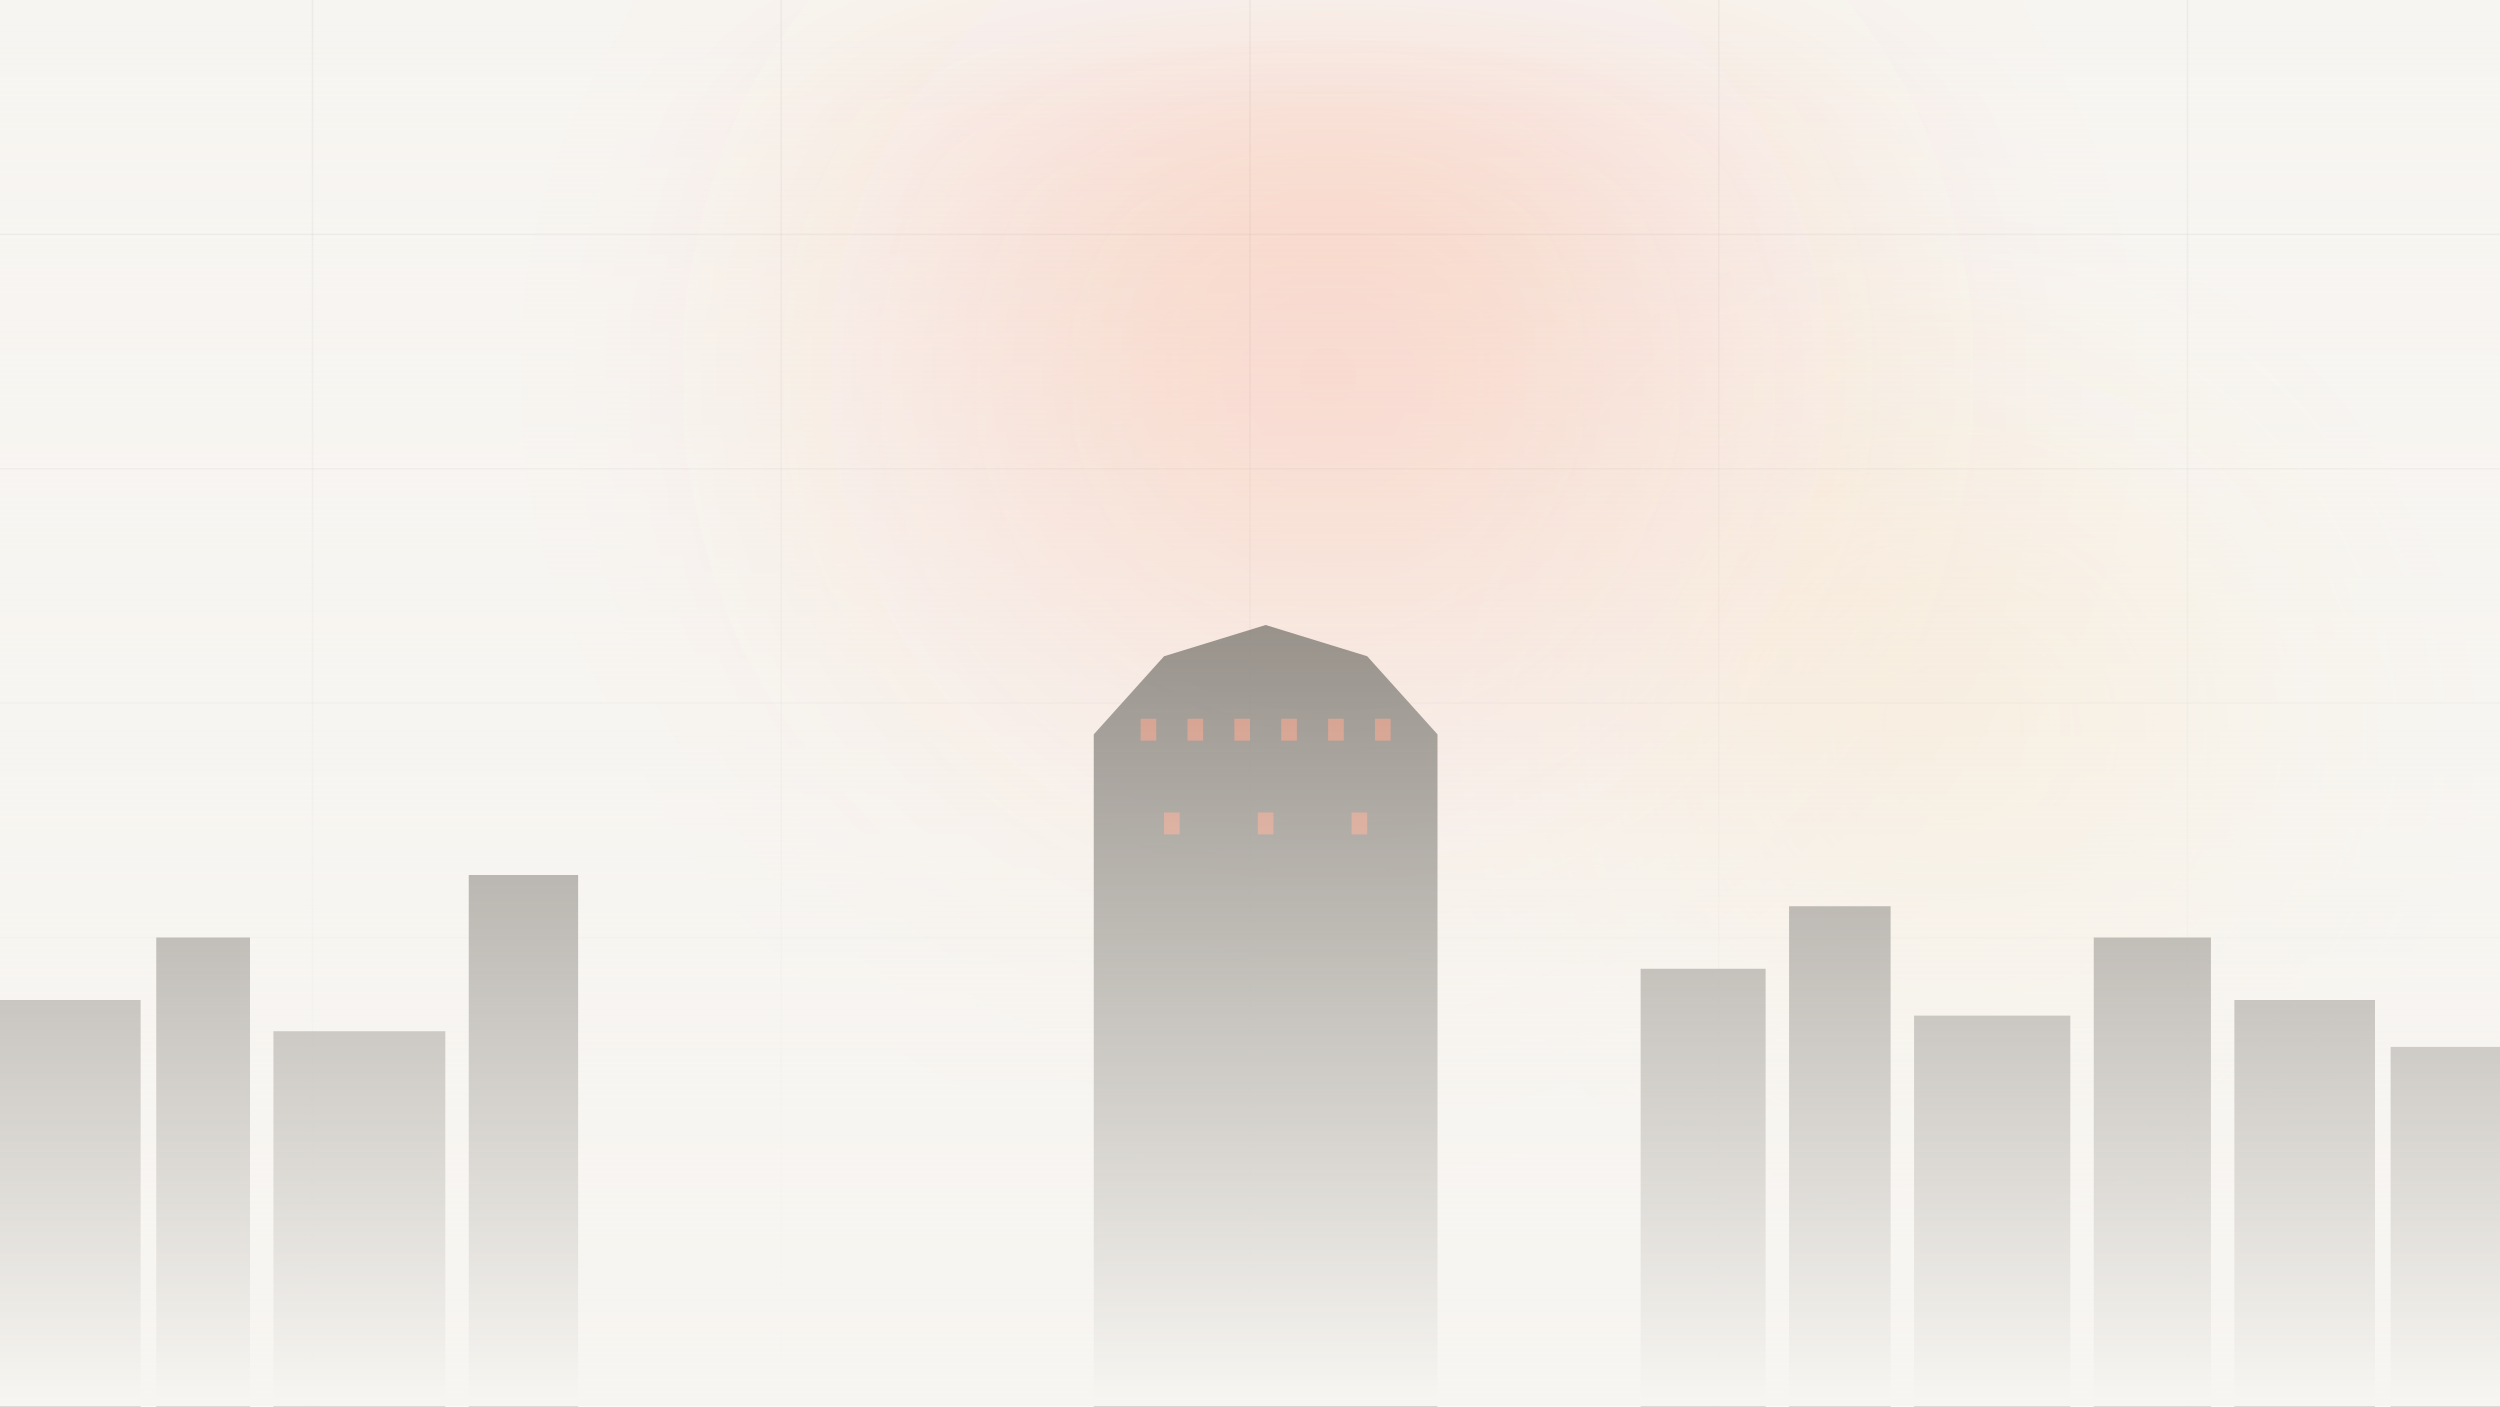
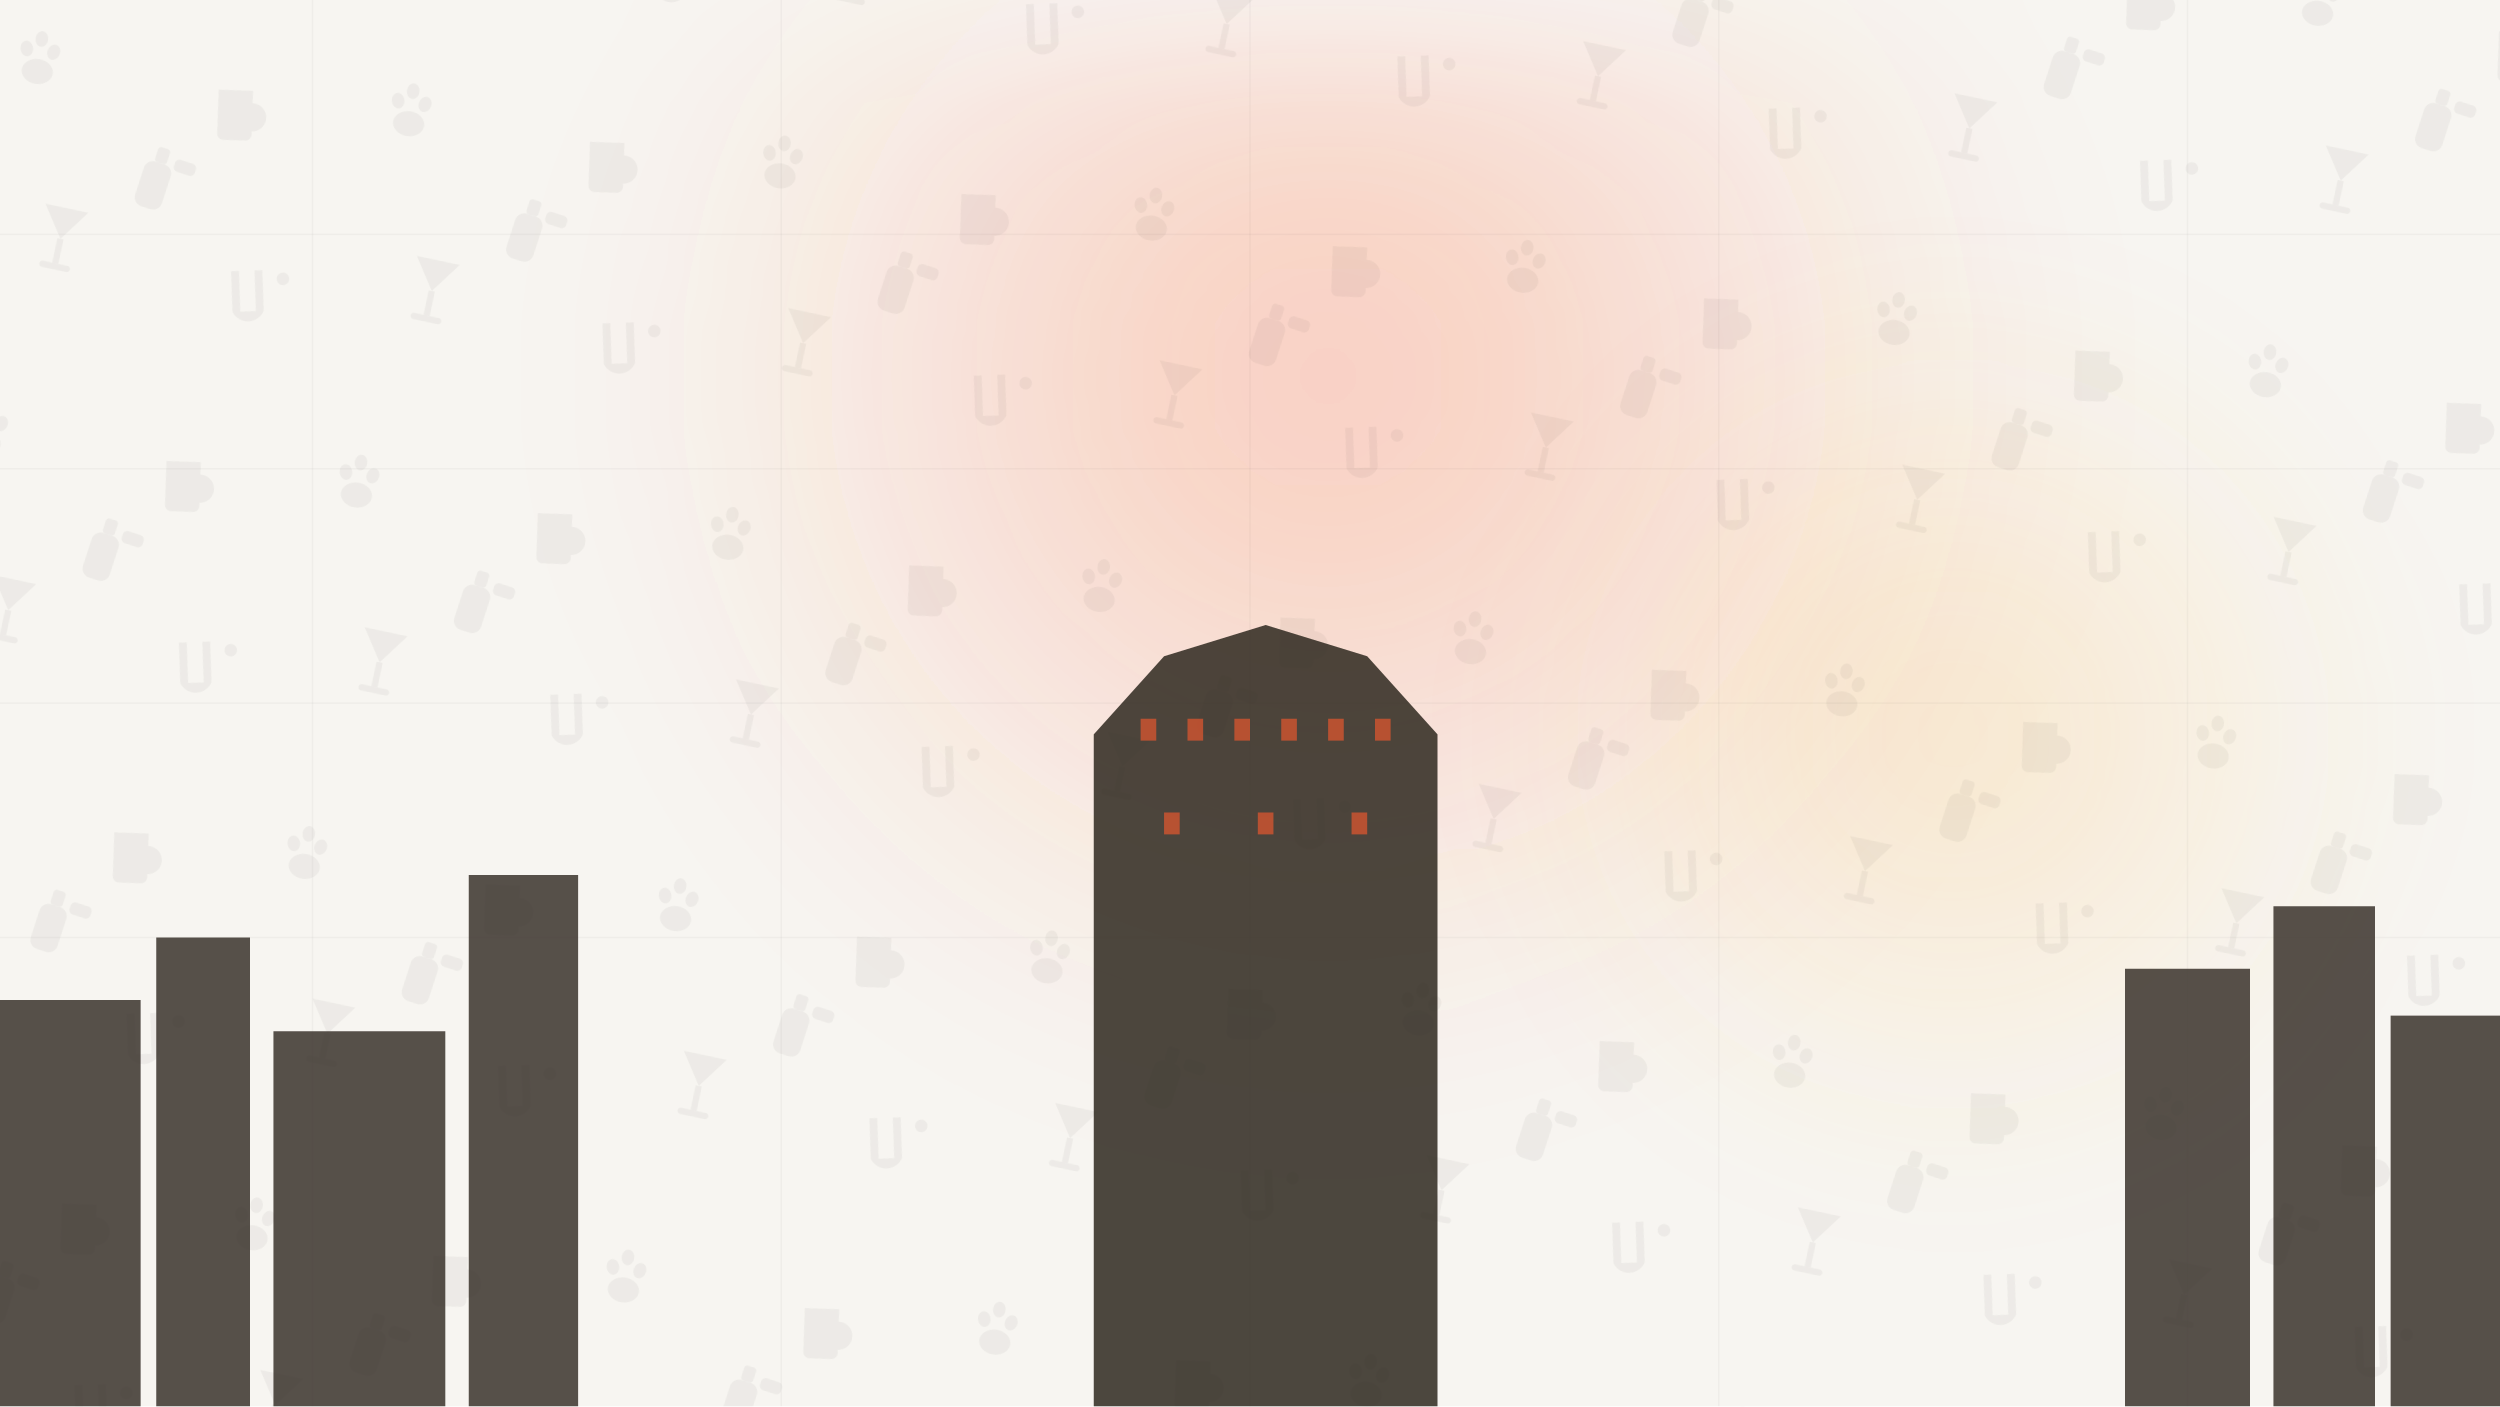
- <svg xmlns="http://www.w3.org/2000/svg" viewBox="0 0 1600 900" role="img" aria-label="Abstract light gradient with a minimal Saigon skyline silhouette">
+ <svg xmlns="http://www.w3.org/2000/svg" viewBox="0 0 1600 900" role="img" aria-label="Light gradient hero art with a Doberman mascot in a red and white jersey and a scattered party-icon pattern">
  <defs>
    <radialGradient id="glow1" cx="0.5" cy="0.5" r="0.5">
      <stop offset="0%" stop-color="#ff5a2c" stop-opacity="0.28" />
      <stop offset="100%" stop-color="#ff5a2c" stop-opacity="0" />
    </radialGradient>
    <radialGradient id="glow2" cx="0.5" cy="0.5" r="0.5">
      <stop offset="0%" stop-color="#ffb648" stop-opacity="0.22" />
      <stop offset="100%" stop-color="#ffb648" stop-opacity="0" />
    </radialGradient>
    <linearGradient id="fade" x1="0" y1="0" x2="0" y2="1">
      <stop offset="0%" stop-color="#f7f5f1" stop-opacity="0" />
      <stop offset="100%" stop-color="#f7f5f1" stop-opacity="1" />
    </linearGradient>
    <filter id="blur1">
      <feGaussianBlur stdDeviation="70" />
    </filter>
    <filter id="blur2">
      <feGaussianBlur stdDeviation="50" />
    </filter>
+     <pattern id="litter" width="240" height="240" patternUnits="userSpaceOnUse" patternTransform="rotate(8)">
+       <g fill="#241f19">
+         <g transform="translate(30,26)">
+           <ellipse cx="0" cy="16" rx="10" ry="8" />
+           <ellipse cx="-9" cy="0" rx="4" ry="5" transform="rotate(-15)" />
+           <ellipse cx="0" cy="-5" rx="4" ry="5" />
+           <ellipse cx="9" cy="0" rx="4" ry="5" transform="rotate(15)" />
+         </g>
+         <g transform="translate(160,50) rotate(-6)">
+           <path d="M -12 -14 H 10 V 14 a4 4 0 0 1 -4 4 H -8 a4 4 0 0 1 -4 -4 Z" />
+           <path d="M 10 -6 a9 9 0 0 1 0 18 h -3 v -18 Z" />
+         </g>
+         <g transform="translate(60,140) rotate(4)">
+           <path d="M -14 -14 H 14 L 0 6 Z" />
+           <rect x="-2" y="6" width="4" height="16" />
+           <rect x="-10" y="22" width="20" height="4" rx="2" />
+         </g>
+         <g transform="translate(180,170) rotate(-10)">
+           <path d="M -6 -20 h 5 v 26 h 10 v -26 h 5 v 26 a 11 11 0 0 1 -20 0 Z" />
+           <path d="M 9 -4 L 24 -12" />
+           <circle cx="27" cy="-14" r="4" />
+         </g>
+         <g transform="translate(115,95) rotate(10)">
+           <rect x="-9" y="-6" width="18" height="30" rx="6" />
+           <rect x="-4" y="-16" width="8" height="10" rx="2" />
+           <rect x="9" y="-12" width="14" height="8" rx="3" />
+         </g>
+       </g>
+     </pattern>
  </defs>
  <rect width="1600" height="900" fill="#f7f5f1" />
  <circle cx="850" cy="240" r="440" fill="url(#glow1)" filter="url(#blur1)" />
  <circle cx="1250" cy="470" r="280" fill="url(#glow2)" filter="url(#blur2)" />
-   <g stroke="#000000" stroke-opacity="0.04" stroke-width="1">
+   <rect width="1600" height="900" fill="url(#litter)" opacity="0.05" />
+   <g stroke="#000000" stroke-opacity="0.035" stroke-width="1">
    <line x1="0" y1="150" x2="1600" y2="150" />
    <line x1="0" y1="300" x2="1600" y2="300" />
    <line x1="0" y1="450" x2="1600" y2="450" />
    <line x1="0" y1="600" x2="1600" y2="600" />
    <line x1="200" y1="0" x2="200" y2="900" />
    <line x1="500" y1="0" x2="500" y2="900" />
    <line x1="800" y1="0" x2="800" y2="900" />
    <line x1="1100" y1="0" x2="1100" y2="900" />
    <line x1="1400" y1="0" x2="1400" y2="900" />
  </g>
  <g fill="#3a332c" opacity="0.85">
    <rect x="0" y="640" width="90" height="260" />
    <rect x="100" y="600" width="60" height="300" />
    <rect x="175" y="660" width="110" height="240" />
    <rect x="300" y="560" width="70" height="340" />
    <polygon points="700,900 700,470 745,420 810,400 875,420 920,470 920,900" fill="#2e281f" />
-     <rect x="1050" y="620" width="80" height="280" />
-     <rect x="1145" y="580" width="65" height="320" />
-     <rect x="1225" y="650" width="100" height="250" />
-     <rect x="1340" y="600" width="75" height="300" />
-     <rect x="1430" y="640" width="90" height="260" />
-     <rect x="1530" y="670" width="70" height="230" />
+     <rect x="1360" y="620" width="80" height="280" />
+     <rect x="1455" y="580" width="65" height="320" />
+     <rect x="1530" y="650" width="70" height="250" />
  </g>
  <g fill="#ff5a2c" opacity="0.6">
    <rect x="730" y="460" width="10" height="14" />
    <rect x="760" y="460" width="10" height="14" />
    <rect x="790" y="460" width="10" height="14" />
    <rect x="820" y="460" width="10" height="14" />
    <rect x="850" y="460" width="10" height="14" />
    <rect x="880" y="460" width="10" height="14" />
    <rect x="745" y="520" width="10" height="14" />
    <rect x="805" y="520" width="10" height="14" />
    <rect x="865" y="520" width="10" height="14" />
  </g>
-   <rect width="1600" height="900" fill="url(#fade)" />
</svg>
